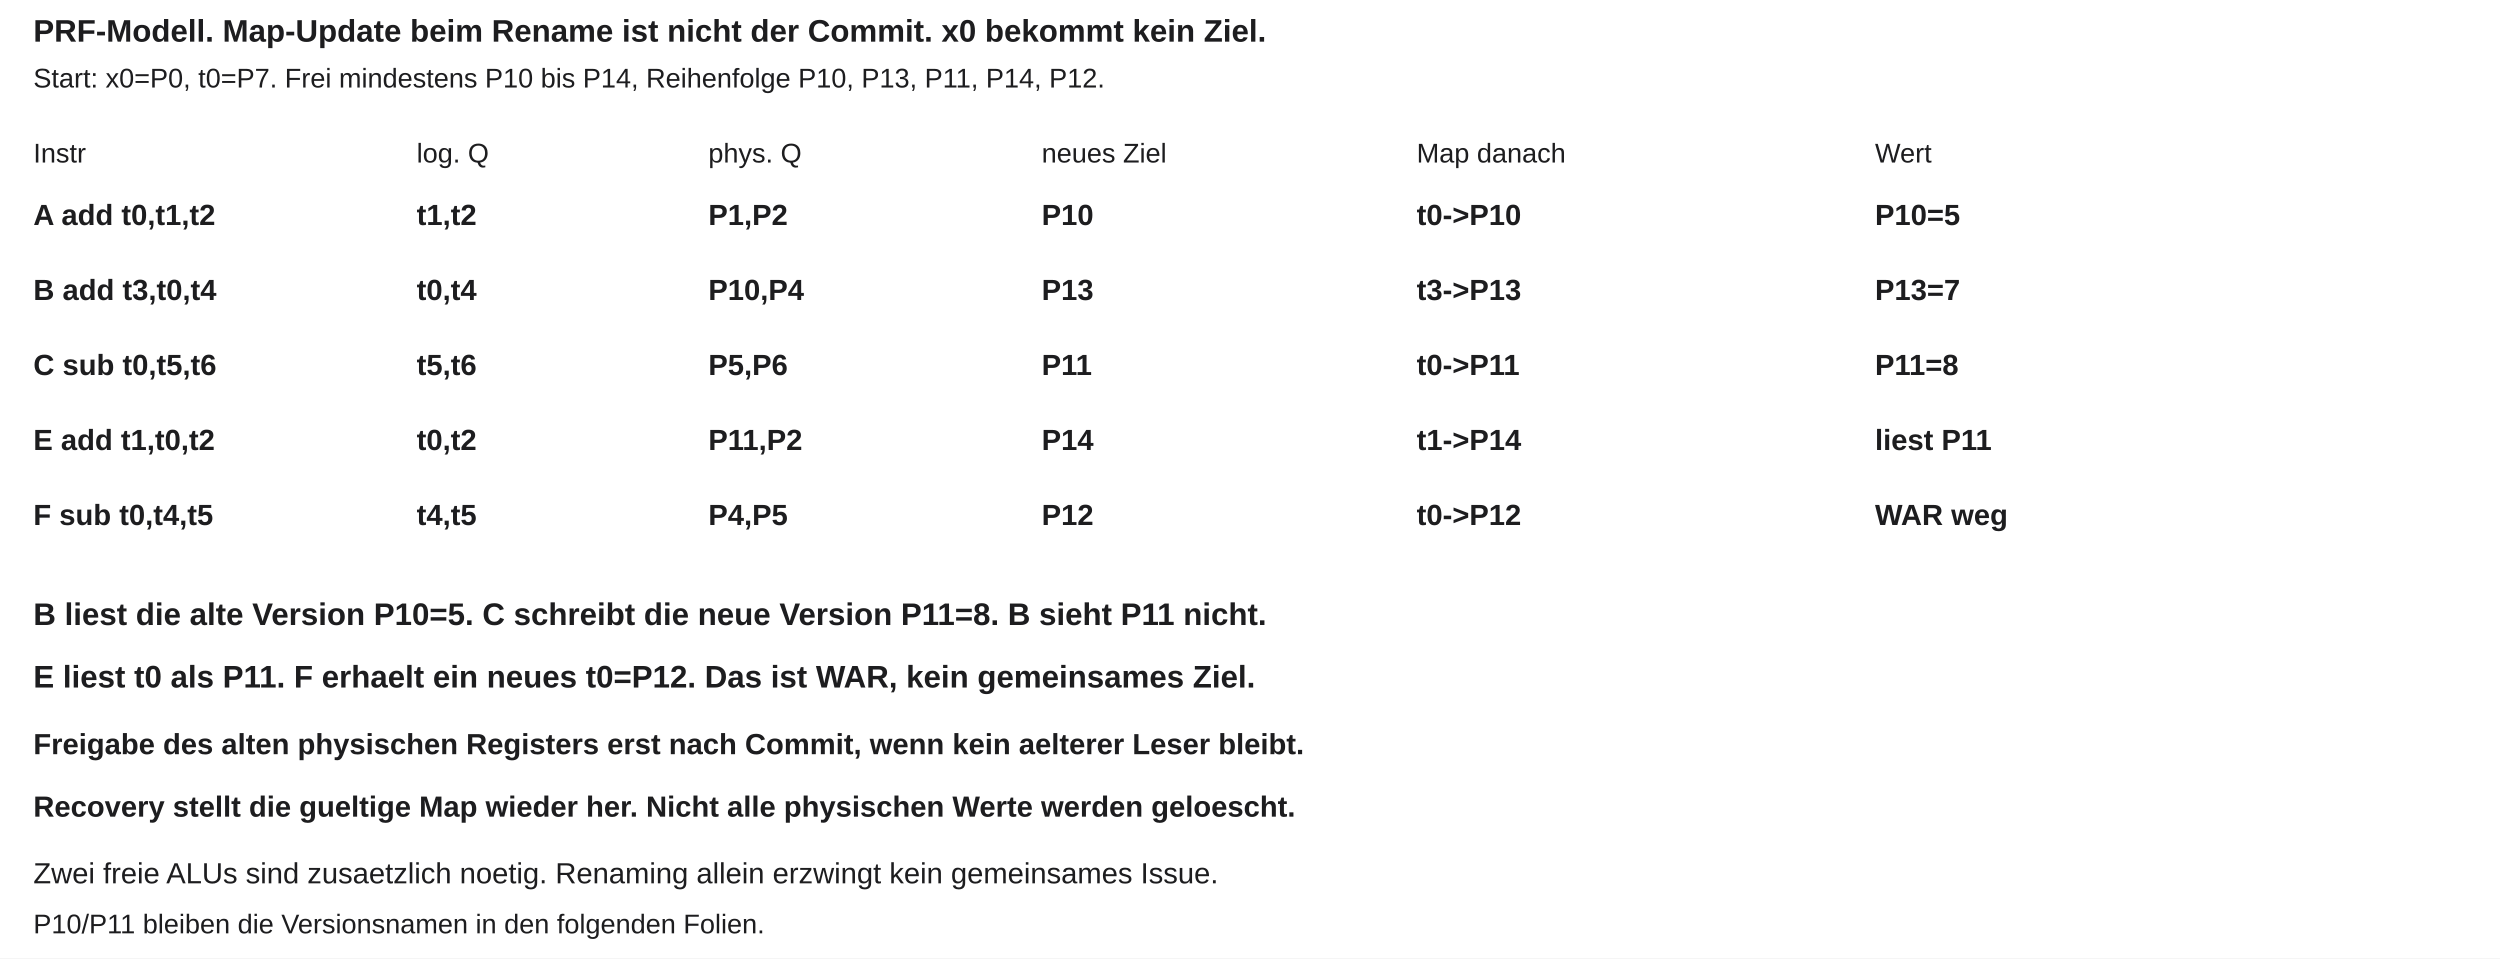
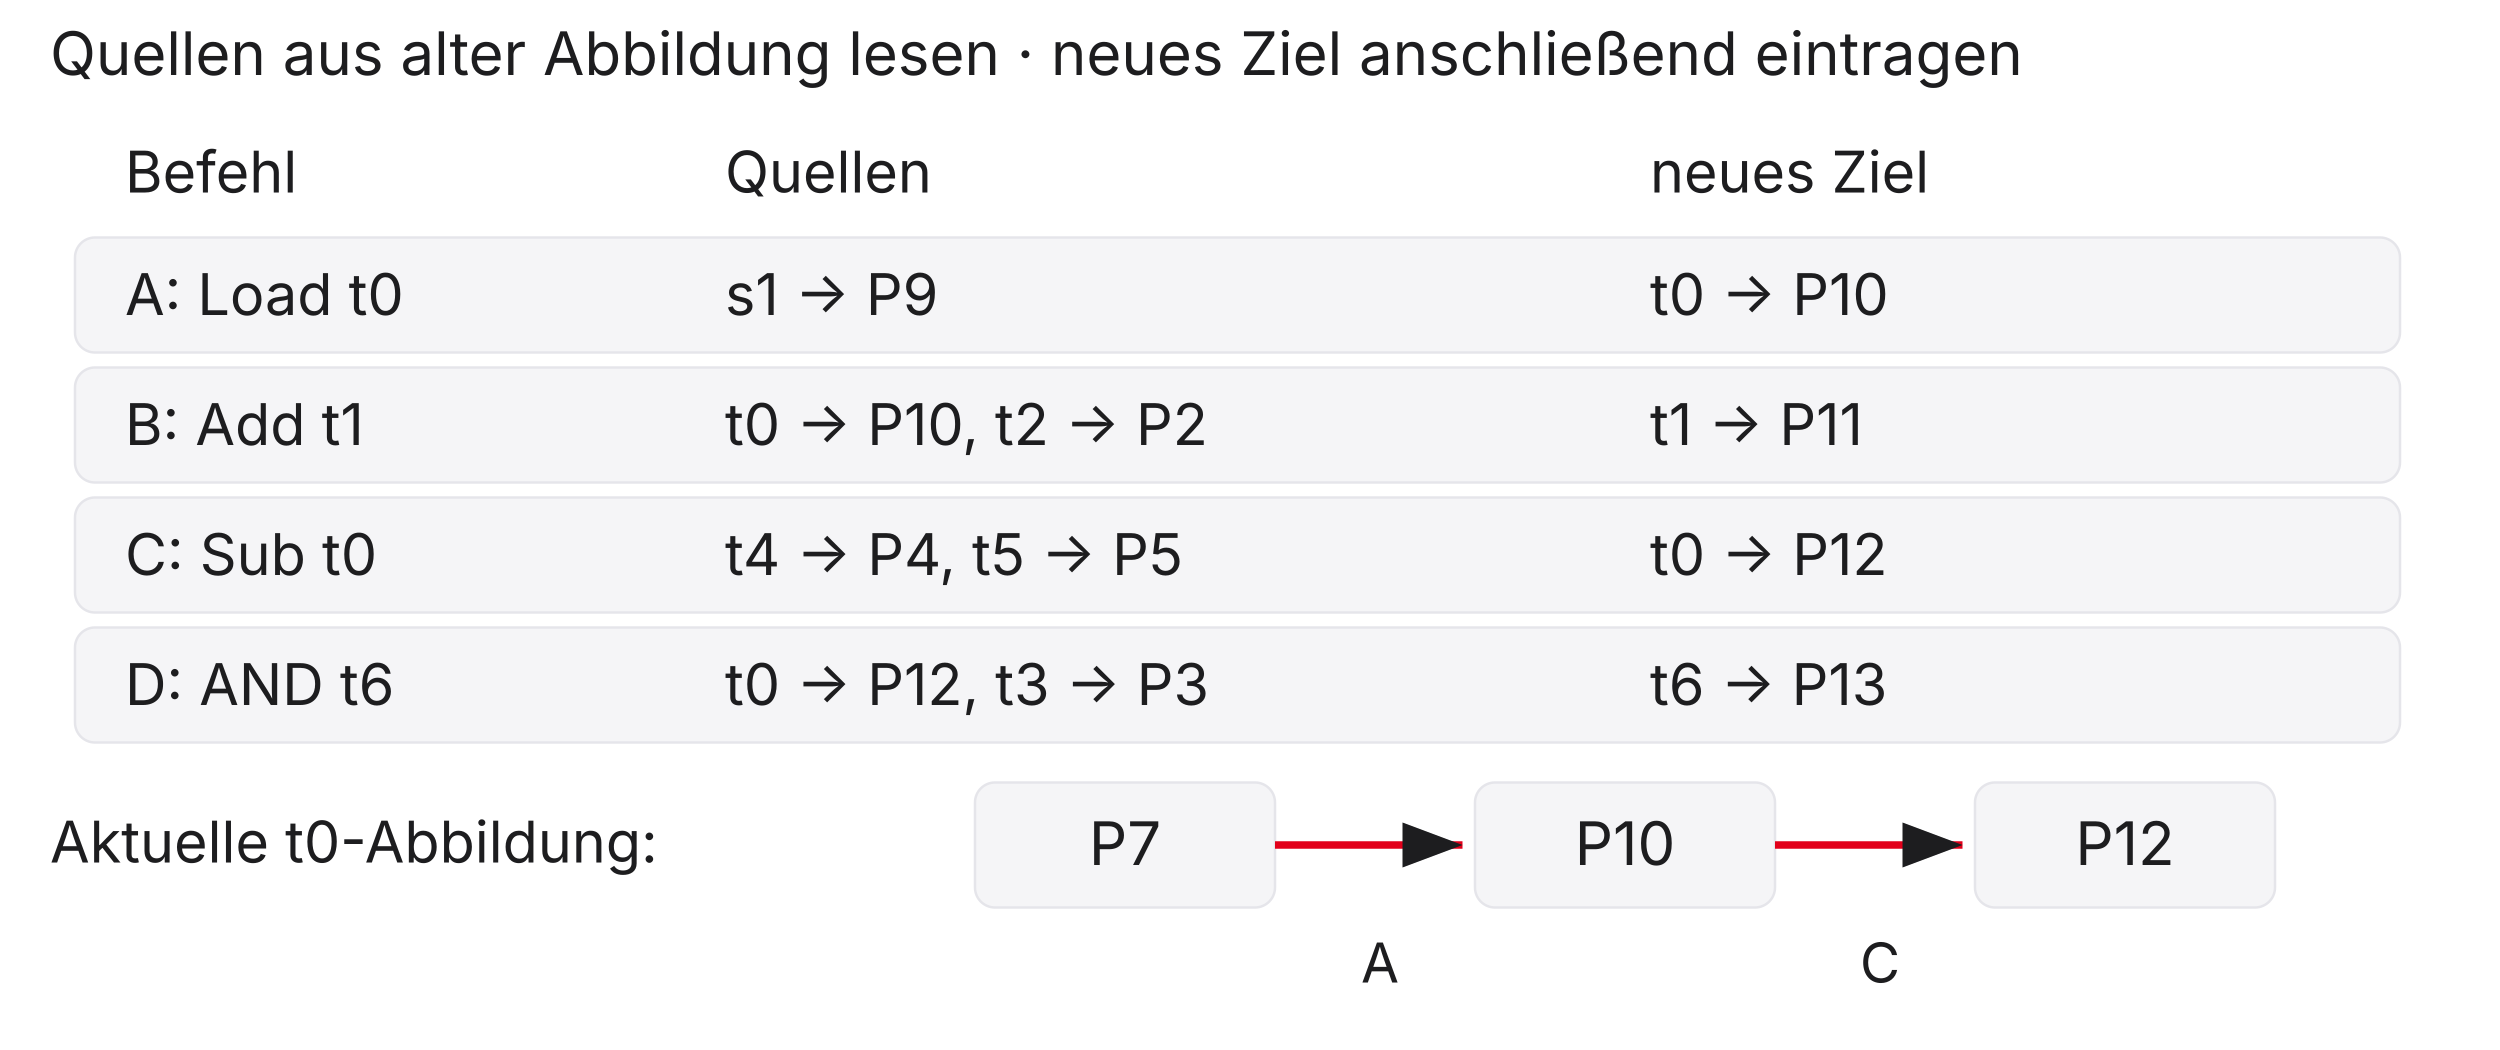
- <svg xmlns="http://www.w3.org/2000/svg" viewBox="0 0 1200 460" width="1200" height="460">
-   <rect width="1200" height="460" fill="#fff" />
-   <style>text{font-family:Arial,Helvetica,sans-serif;fill:#1D1D1F}</style>
-   <text x="16" y="20" font-size="15" font-weight="600" fill="#1D1D1F" text-anchor="start">PRF-Modell. Map-Update beim Rename ist nicht der Commit. x0 bekommt kein Ziel.</text>
-   <text x="16" y="42" font-size="13" font-weight="400" fill="#5F6368" text-anchor="start">Start: x0=P0, t0=P7. Frei mindestens P10 bis P14, Reihenfolge P10, P13, P11, P14, P12.</text>
-   <text x="16" y="78" font-size="13" font-weight="400" fill="#5F6368" text-anchor="start">Instr</text>
-   <text x="200" y="78" font-size="13" font-weight="400" fill="#5F6368" text-anchor="start">log. Q</text>
-   <text x="340" y="78" font-size="13" font-weight="400" fill="#5F6368" text-anchor="start">phys. Q</text>
-   <text x="500" y="78" font-size="13" font-weight="400" fill="#5F6368" text-anchor="start">neues Ziel</text>
-   <text x="680" y="78" font-size="13" font-weight="400" fill="#5F6368" text-anchor="start">Map danach</text>
-   <text x="900" y="78" font-size="13" font-weight="400" fill="#5F6368" text-anchor="start">Wert</text>
-   <text x="16" y="108" font-size="14" font-weight="600" fill="#1565C0" text-anchor="start">A add t0,t1,t2</text>
-   <text x="200" y="108" font-size="14" font-weight="600" fill="#1565C0" text-anchor="start">t1,t2</text>
-   <text x="340" y="108" font-size="14" font-weight="600" fill="#1565C0" text-anchor="start">P1,P2</text>
-   <text x="500" y="108" font-size="14" font-weight="600" fill="#1565C0" text-anchor="start">P10</text>
-   <text x="680" y="108" font-size="14" font-weight="600" fill="#1565C0" text-anchor="start">t0-&gt;P10</text>
-   <text x="900" y="108" font-size="14" font-weight="600" fill="#1565C0" text-anchor="start">P10=5</text>
-   <text x="16" y="144" font-size="14" font-weight="600" fill="#E65100" text-anchor="start">B add t3,t0,t4</text>
-   <text x="200" y="144" font-size="14" font-weight="600" fill="#E65100" text-anchor="start">t0,t4</text>
-   <text x="340" y="144" font-size="14" font-weight="600" fill="#E65100" text-anchor="start">P10,P4</text>
-   <text x="500" y="144" font-size="14" font-weight="600" fill="#E65100" text-anchor="start">P13</text>
-   <text x="680" y="144" font-size="14" font-weight="600" fill="#E65100" text-anchor="start">t3-&gt;P13</text>
-   <text x="900" y="144" font-size="14" font-weight="600" fill="#E65100" text-anchor="start">P13=7</text>
-   <text x="16" y="180" font-size="14" font-weight="600" fill="#1B5E20" text-anchor="start">C sub t0,t5,t6</text>
-   <text x="200" y="180" font-size="14" font-weight="600" fill="#1B5E20" text-anchor="start">t5,t6</text>
-   <text x="340" y="180" font-size="14" font-weight="600" fill="#1B5E20" text-anchor="start">P5,P6</text>
-   <text x="500" y="180" font-size="14" font-weight="600" fill="#1B5E20" text-anchor="start">P11</text>
-   <text x="680" y="180" font-size="14" font-weight="600" fill="#1B5E20" text-anchor="start">t0-&gt;P11</text>
-   <text x="900" y="180" font-size="14" font-weight="600" fill="#1B5E20" text-anchor="start">P11=8</text>
-   <text x="16" y="216" font-size="14" font-weight="600" fill="#6A1B9A" text-anchor="start">E add t1,t0,t2</text>
-   <text x="200" y="216" font-size="14" font-weight="600" fill="#6A1B9A" text-anchor="start">t0,t2</text>
-   <text x="340" y="216" font-size="14" font-weight="600" fill="#6A1B9A" text-anchor="start">P11,P2</text>
-   <text x="500" y="216" font-size="14" font-weight="600" fill="#6A1B9A" text-anchor="start">P14</text>
-   <text x="680" y="216" font-size="14" font-weight="600" fill="#6A1B9A" text-anchor="start">t1-&gt;P14</text>
-   <text x="900" y="216" font-size="14" font-weight="600" fill="#6A1B9A" text-anchor="start">liest P11</text>
-   <text x="16" y="252" font-size="14" font-weight="600" fill="#00838F" text-anchor="start">F sub t0,t4,t5</text>
-   <text x="200" y="252" font-size="14" font-weight="600" fill="#00838F" text-anchor="start">t4,t5</text>
-   <text x="340" y="252" font-size="14" font-weight="600" fill="#00838F" text-anchor="start">P4,P5</text>
-   <text x="500" y="252" font-size="14" font-weight="600" fill="#00838F" text-anchor="start">P12</text>
-   <text x="680" y="252" font-size="14" font-weight="600" fill="#00838F" text-anchor="start">t0-&gt;P12</text>
-   <text x="900" y="252" font-size="14" font-weight="600" fill="#00838F" text-anchor="start">WAR weg</text>
-   <text x="16" y="300" font-size="15" font-weight="600" fill="#E65100" text-anchor="start">B liest die alte Version P10=5. C schreibt die neue Version P11=8. B sieht P11 nicht.</text>
-   <text x="16" y="330" font-size="15" font-weight="600" fill="#6A1B9A" text-anchor="start">E liest t0 als P11. F erhaelt ein neues t0=P12. Das ist WAR, kein gemeinsames Ziel.</text>
-   <text x="16" y="362" font-size="14" font-weight="600" fill="#1D1D1F" text-anchor="start">Freigabe des alten physischen Registers erst nach Commit, wenn kein aelterer Leser bleibt.</text>
-   <text x="16" y="392" font-size="14" font-weight="600" fill="#B71C1C" text-anchor="start">Recovery stellt die gueltige Map wieder her. Nicht alle physischen Werte werden geloescht.</text>
-   <text x="16" y="424" font-size="14" font-weight="400" fill="#5F6368" text-anchor="start">Zwei freie ALUs sind zusaetzlich noetig. Renaming allein erzwingt kein gemeinsames Issue.</text>
-   <text x="16" y="448" font-size="13" font-weight="400" fill="#5F6368" text-anchor="start">P10/P11 bleiben die Versionsnamen in den folgenden Folien.</text>
+ <svg xmlns="http://www.w3.org/2000/svg" width="1000" height="420" viewBox="0 0 1000 420" role="img" aria-labelledby="title">
+   <style>text{font-family:Inter,Arial,Helvetica,sans-serif;font-weight:400}</style>
+   <defs>
+     <marker id="arrow" markerWidth="10" markerHeight="10" refX="8" refY="3" orient="auto" markerUnits="strokeWidth">
+       <path d="M0,0 L8,3 L0,6" fill="#1D1D1F" />
+     </marker>
+   </defs>
+   <rect width="1000" height="420" fill="#FFFFFF" />
+   <text x="20" y="30" font-size="24" fill="#1D1D1F" text-anchor="start">Quellen aus alter Abbildung lesen · neues Ziel anschließend eintragen</text>
+   <text x="50" y="77" font-size="23" fill="#1D1D1F" text-anchor="start">Befehl</text>
+   <text x="290" y="77" font-size="23" fill="#1D1D1F" text-anchor="start">Quellen</text>
+   <text x="660" y="77" font-size="23" fill="#1D1D1F" text-anchor="start">neues Ziel</text>
+   <rect x="30" y="95" width="930" height="46" rx="8" fill="#F5F5F7" stroke="#E5E5EA" />
+   <text x="50" y="126" font-size="23" fill="#1D1D1F" text-anchor="start">A: Load t0</text>
+   <text x="290" y="126" font-size="23" fill="#1D1D1F" text-anchor="start">s1 → P9</text>
+   <text x="660" y="126" font-size="23" fill="#1D1D1F" text-anchor="start">t0 → P10</text>
+   <rect x="30" y="147" width="930" height="46" rx="8" fill="#F5F5F7" stroke="#E5E5EA" />
+   <text x="50" y="178" font-size="23" fill="#1D1D1F" text-anchor="start">B: Add t1</text>
+   <text x="290" y="178" font-size="23" fill="#1D1D1F" text-anchor="start">t0 → P10, t2 → P2</text>
+   <text x="660" y="178" font-size="23" fill="#1D1D1F" text-anchor="start">t1 → P11</text>
+   <rect x="30" y="199" width="930" height="46" rx="8" fill="#F5F5F7" stroke="#E5E5EA" />
+   <text x="50" y="230" font-size="23" fill="#1D1D1F" text-anchor="start">C: Sub t0</text>
+   <text x="290" y="230" font-size="23" fill="#1D1D1F" text-anchor="start">t4 → P4, t5 → P5</text>
+   <text x="660" y="230" font-size="23" fill="#1D1D1F" text-anchor="start">t0 → P12</text>
+   <rect x="30" y="251" width="930" height="46" rx="8" fill="#F5F5F7" stroke="#E5E5EA" />
+   <text x="50" y="282" font-size="23" fill="#1D1D1F" text-anchor="start">D: AND t6</text>
+   <text x="290" y="282" font-size="23" fill="#1D1D1F" text-anchor="start">t0 → P12, t3 → P3</text>
+   <text x="660" y="282" font-size="23" fill="#1D1D1F" text-anchor="start">t6 → P13</text>
+   <text x="20" y="345" font-size="23" fill="#1D1D1F" text-anchor="start">Aktuelle t0-Abbildung:</text>
+   <rect x="390" y="313" width="120" height="50" rx="8" fill="#F5F5F7" stroke="#E5E5EA" />
+   <text x="450.0" y="346.0" font-size="24" fill="#1D1D1F" text-anchor="middle">P7</text>
+   <rect x="590" y="313" width="120" height="50" rx="8" fill="#F5F5F7" stroke="#E5E5EA" />
+   <text x="650.0" y="346.0" font-size="24" fill="#1D1D1F" text-anchor="middle">P10</text>
+   <rect x="790" y="313" width="120" height="50" rx="8" fill="#F5F5F7" stroke="#E5E5EA" />
+   <text x="850.0" y="346.0" font-size="24" fill="#1D1D1F" text-anchor="middle">P12</text>
+   <line x1="510" y1="338" x2="585" y2="338" stroke="#E2001A" stroke-width="3" marker-end="url(#arrow)" />
+   <line x1="710" y1="338" x2="785" y2="338" stroke="#E2001A" stroke-width="3" marker-end="url(#arrow)" />
+   <text x="552" y="393" font-size="22" fill="#1D1D1F" text-anchor="middle">A</text>
+   <text x="752" y="393" font-size="22" fill="#1D1D1F" text-anchor="middle">C</text>
</svg>
